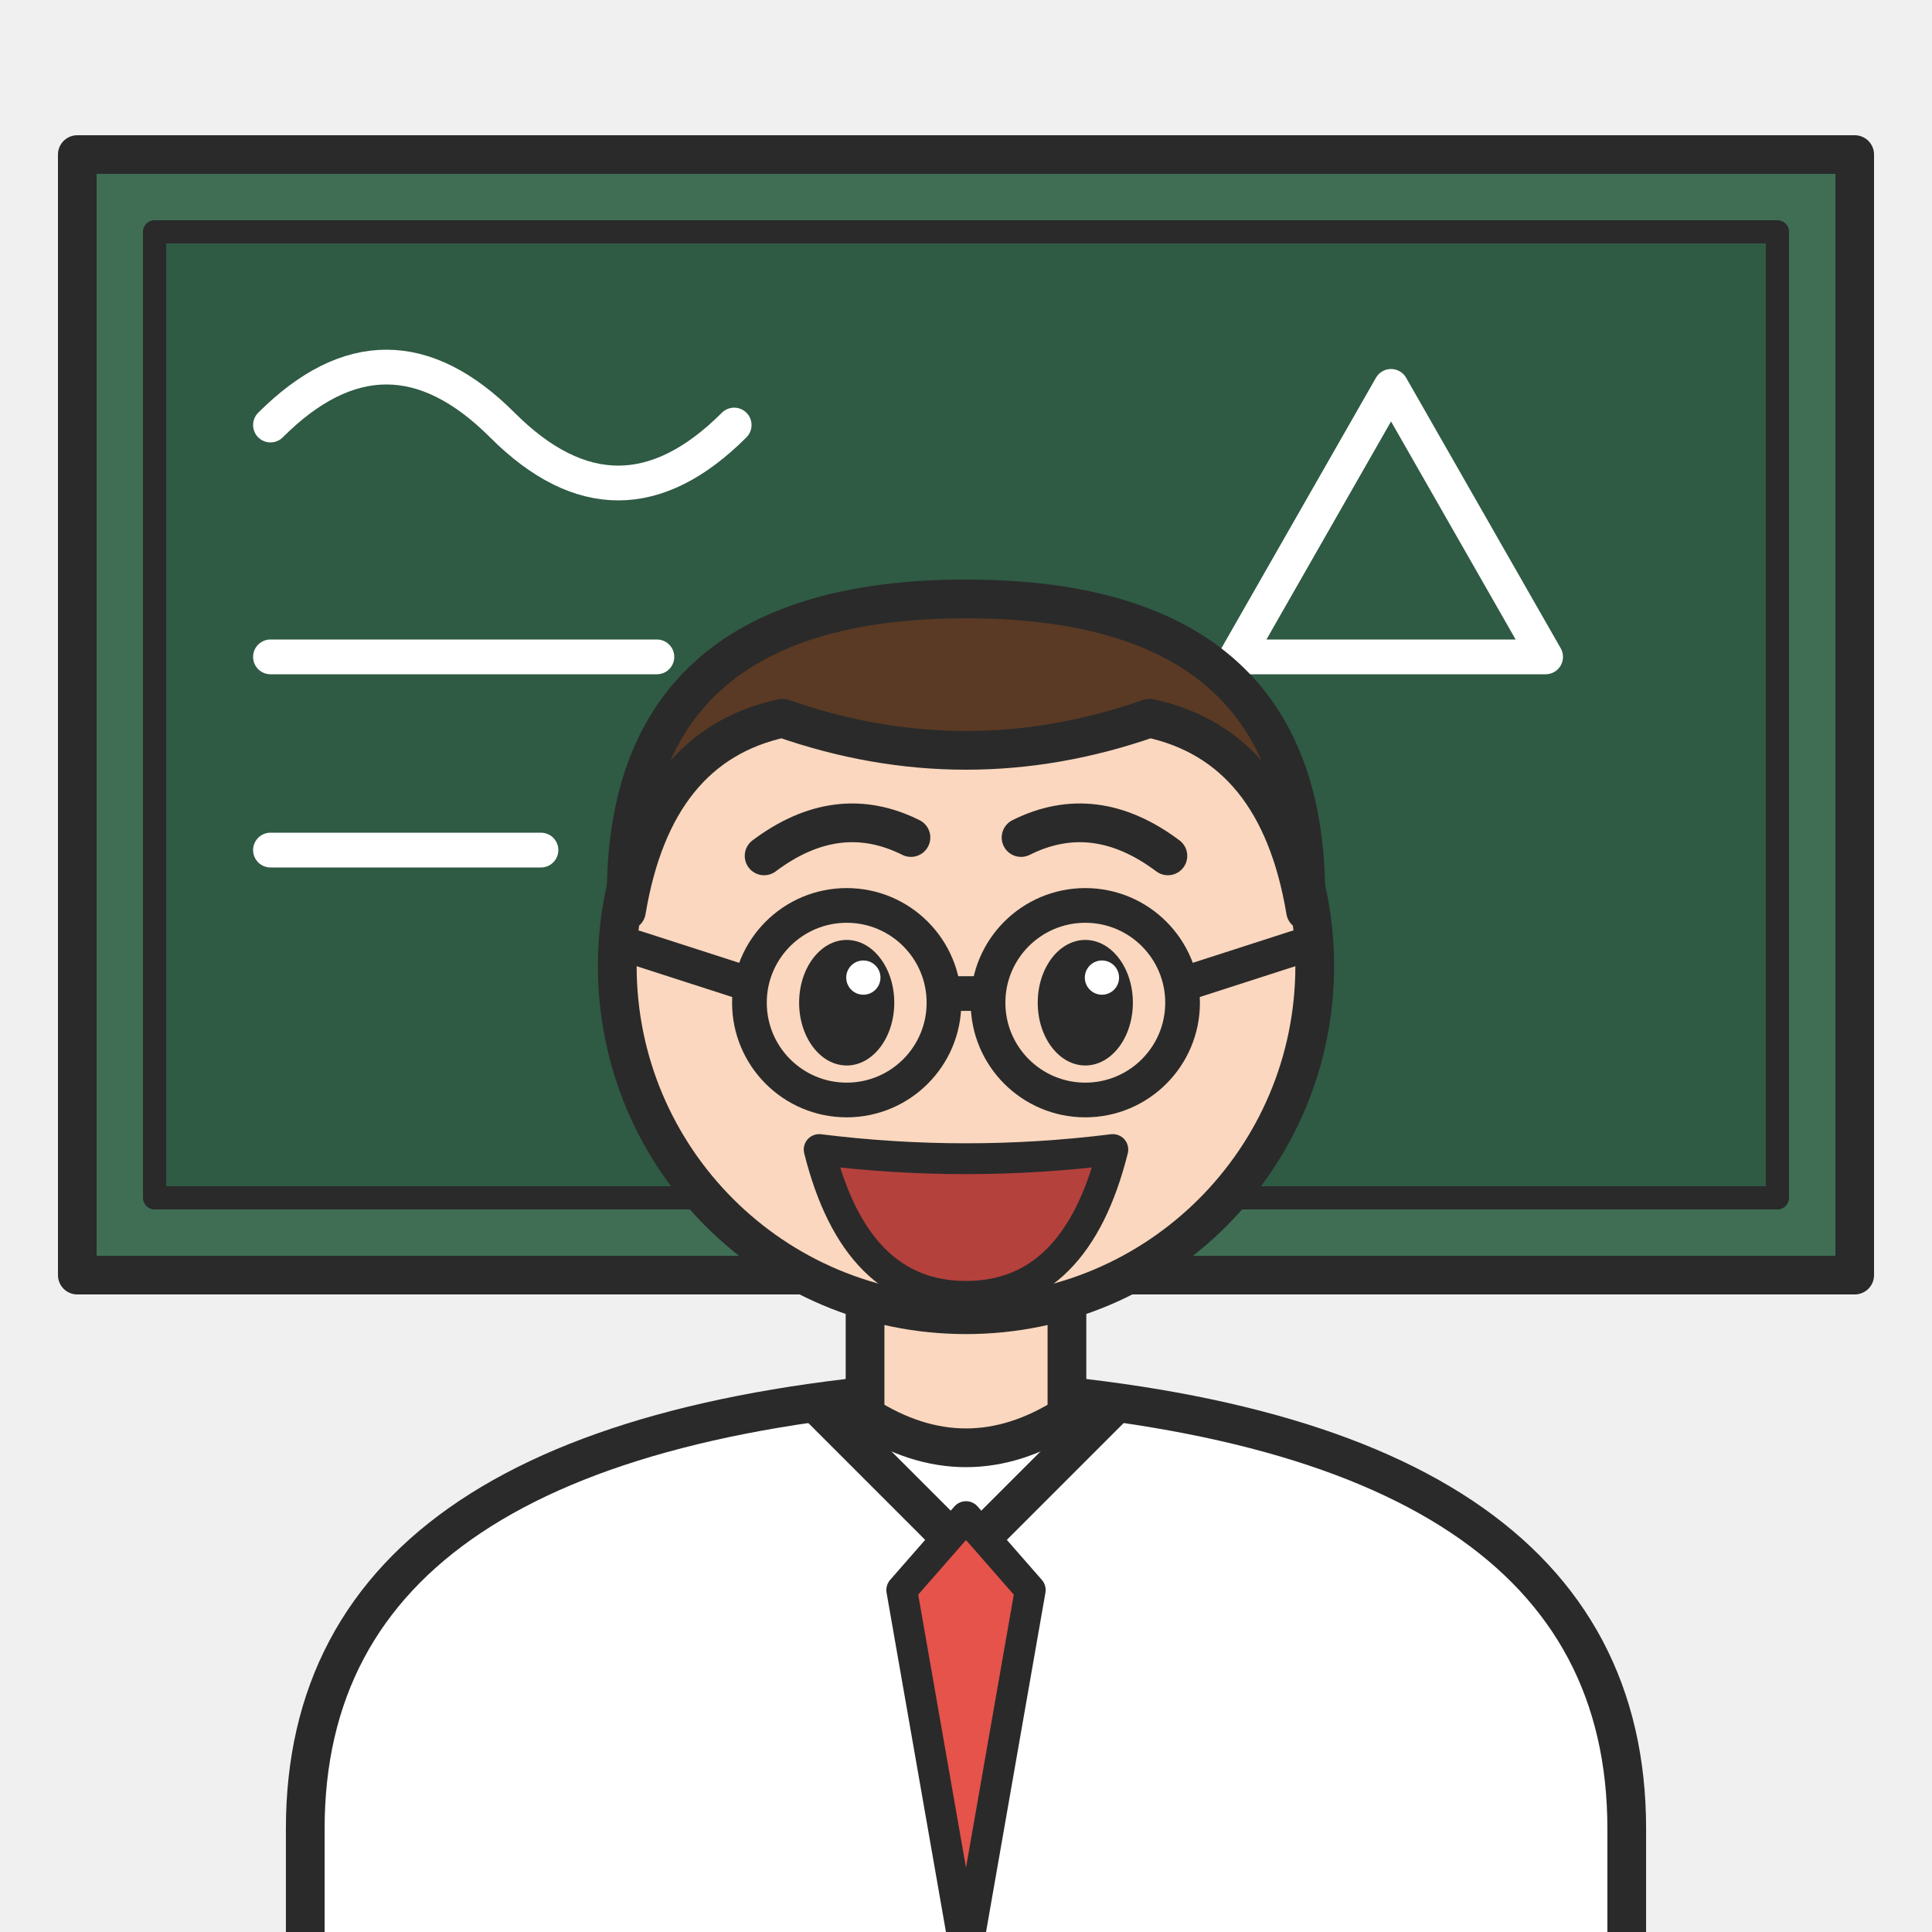
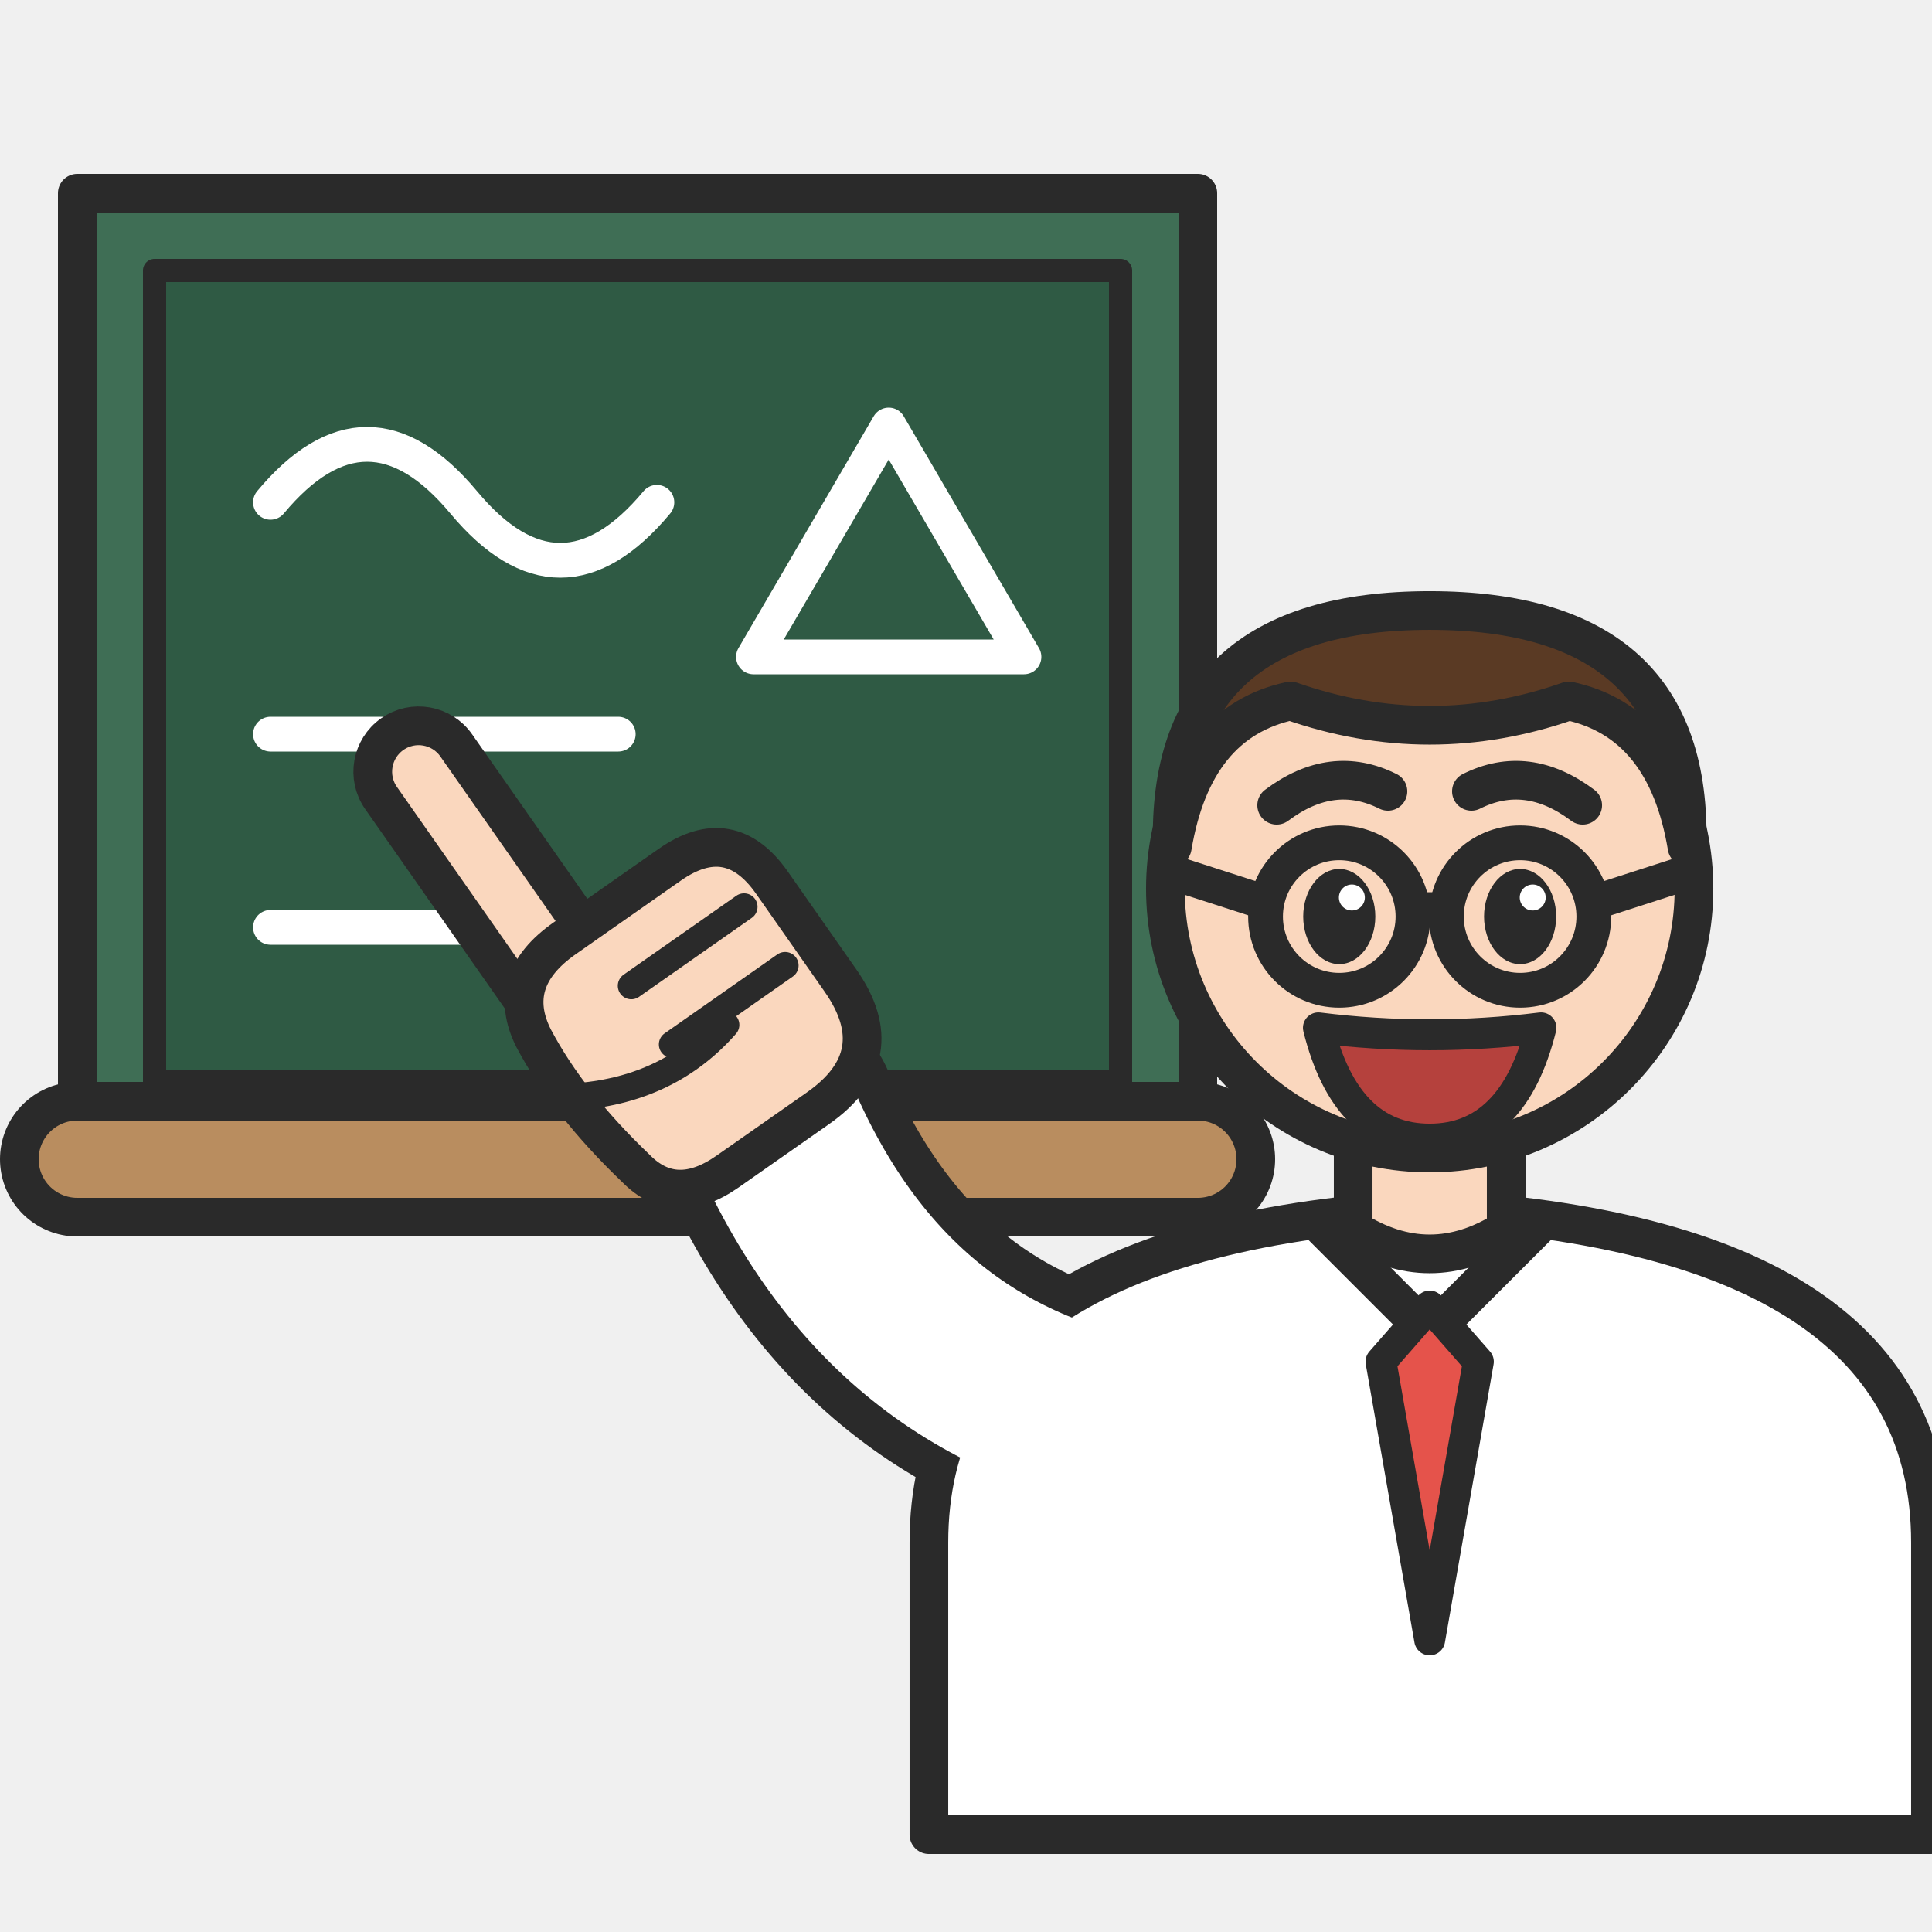
<svg xmlns="http://www.w3.org/2000/svg" viewBox="0 0 100 100" width="512" height="512" stroke-linecap="round" stroke-linejoin="round" role="img" aria-label="učiteľ">
-   <path d="M4 8 H96 V66 H4 Z" fill="#3F6E55" stroke="#2A2A2A" stroke-width="2" />
-   <path d="M8 12 H92 V62 H8 Z" fill="#2F5A44" stroke="#2A2A2A" stroke-width="1.2" />
-   <path d="M14 22 Q20 16 26 22 T38 22" fill="none" stroke="#FFFFFF" stroke-width="1.8" />
-   <path d="M14 34 H34 M14 44 H28" fill="none" stroke="#FFFFFF" stroke-width="1.8" />
-   <path d="M72 20 L80 34 H64 Z" fill="none" stroke="#FFFFFF" stroke-width="1.8" />
-   <g transform="translate(50 50) scale(0.95) translate(-50 -36)">
-     <path d="M14 104 V83 Q14 61 50 59 Q86 61 86 83 V104 Z" fill="#FFFFFF" stroke="#2A2A2A" stroke-width="2.11" />
-     <path d="M42 60 L50 68 L58 60" fill="#FFFFFF" stroke="#2A2A2A" stroke-width="2.11" />
-     <path d="M50 66 L46.5 70 L50 90 L53.5 70 Z" fill="#E5534B" stroke="#2A2A2A" stroke-width="1.68" />
-     <path d="M44.5 51 V60.5 Q50 64 55.5 60.5 V51" fill="#FAD7BE" stroke="#2A2A2A" stroke-width="2.11" />
-     <circle cx="50" cy="36" r="19" fill="#FAD7BE" stroke="#2A2A2A" stroke-width="2.11" />
-     <path d="M31.5 33 Q31 16 50 16 Q69 16 68.5 33 Q67 24 60 22.5 Q50 26 40 22.5 Q33 24 31.5 33 Z" fill="#5A3A24" stroke="#2A2A2A" stroke-width="2.11" />
-     <path d="M39 30 Q43 27 47 29" fill="none" stroke="#2A2A2A" stroke-width="2.11" />
-     <path d="M53 29 Q57 27 61 30" fill="none" stroke="#2A2A2A" stroke-width="2.11" />
+   <path d="M4 10 H62 V60 H4 Z" fill="#3F6E55" stroke="#2A2A2A" stroke-width="2" />
+   <path d="M8 14 H58 V56 H8 Z" fill="#2F5A44" stroke="#2A2A2A" stroke-width="1.2" />
+   <path d="M14 26 Q19 20 24 26 T34 26" fill="none" stroke="#FFFFFF" stroke-width="1.8" />
+   <path d="M14 38 H32 M14 48 H26" fill="none" stroke="#FFFFFF" stroke-width="1.8" />
+   <path d="M46 22 L53 34 H39 Z" fill="none" stroke="#FFFFFF" stroke-width="1.8" />
+   <path d="M4 60 H62" fill="none" stroke="#2A2A2A" stroke-width="8" />
+   <path d="M4 60 H62" fill="none" stroke="#B98D5F" stroke-width="4" />
+   <path d="M60 74 Q46 72 40 58" fill="none" stroke="#2A2A2A" stroke-width="13" />
+   <g transform="translate(74 46) scale(0.72) translate(-50 -36)">
+     <path d="M14 104 V83 Q14 61 50 59 Q86 61 86 83 V104 Z" fill="#FFFFFF" stroke="#2A2A2A" stroke-width="2.78" />
+     <path d="M42 60 L50 68 L58 60" fill="#FFFFFF" stroke="#2A2A2A" stroke-width="2.78" />
+     <path d="M50 66 L46.5 70 L50 90 L53.5 70 Z" fill="#E5534B" stroke="#2A2A2A" stroke-width="2.22" />
+     <path d="M44.5 51 V60.5 Q50 64 55.5 60.5 V51" fill="#FAD7BE" stroke="#2A2A2A" stroke-width="2.78" />
+     <circle cx="50" cy="36" r="19" fill="#FAD7BE" stroke="#2A2A2A" stroke-width="2.78" />
+     <path d="M31.5 33 Q31 16 50 16 Q69 16 68.5 33 Q67 24 60 22.5 Q50 26 40 22.5 Q33 24 31.5 33 Z" fill="#5A3A24" stroke="#2A2A2A" stroke-width="2.78" />
+     <path d="M39 30 Q43 27 47 29" fill="none" stroke="#2A2A2A" stroke-width="2.78" />
+     <path d="M53 29 Q57 27 61 30" fill="none" stroke="#2A2A2A" stroke-width="2.78" />
    <ellipse cx="43.5" cy="38.0" rx="2.592" ry="3.42" fill="#2A2A2A" stroke="#2A2A2A" stroke-width="0.0" />
    <circle cx="44.407" cy="36.632" r="0.933" fill="#FFFFFF" stroke="#2A2A2A" stroke-width="0.0" />
    <ellipse cx="56.5" cy="38.0" rx="2.592" ry="3.42" fill="#2A2A2A" stroke="#2A2A2A" stroke-width="0.0" />
    <circle cx="57.407" cy="36.632" r="0.933" fill="#FFFFFF" stroke="#2A2A2A" stroke-width="0.0" />
-     <path d="M42 46 Q50 47 58 46 Q56 54 50 54 Q44 54 42 46 Z" fill="#B5413D" stroke="#2A2A2A" stroke-width="1.68" />
-     <circle cx="43.5" cy="38" r="5.3" fill="none" stroke="#2A2A2A" stroke-width="1.89" />
-     <circle cx="56.5" cy="38" r="5.3" fill="none" stroke="#2A2A2A" stroke-width="1.89" />
-     <path d="M48.8 37.5 H51.2 M38.2 37 L32 35 M61.8 37 L68 35" fill="none" stroke="#2A2A2A" stroke-width="1.89" />
+     <path d="M42 46 Q50 47 58 46 Q56 54 50 54 Q44 54 42 46 Z" fill="#B5413D" stroke="#2A2A2A" stroke-width="2.22" />
+     <circle cx="43.5" cy="38" r="5.3" fill="none" stroke="#2A2A2A" stroke-width="2.5" />
+     <circle cx="56.5" cy="38" r="5.3" fill="none" stroke="#2A2A2A" stroke-width="2.5" />
+     <path d="M48.8 37.5 H51.2 M38.2 37 L32 35 M61.8 37 L68 35" fill="none" stroke="#2A2A2A" stroke-width="2.5" />
+   </g>
+   <path d="M60 74 Q46 72 40 58" fill="none" stroke="#FFFFFF" stroke-width="9" />
+   <g transform="translate(40 59) rotate(-35) scale(0.95 0.95)">
+     <rect x="-6.8" y="-30" width="5" height="19" rx="2.5" fill="#FAD7BE" stroke="#2A2A2A" stroke-width="2.11" />
+     <path d="M-7 -3 Q-8 -8 -7.5 -12 Q-7 -15.5 -3 -15.5 H4 Q8 -15.5 8 -11.5 V-5 Q8 0 3 0 H-3 Q-6.5 0 -7 -3 Z" fill="#FAD7BE" stroke="#2A2A2A" stroke-width="2.11" />
+     <path d="M-1.5 -11.3 H6 M-1.5 -7.4 H6" fill="none" stroke="#2A2A2A" stroke-width="1.47" />
+     <path d="M-7.3 -8 Q-3 -5.5 1.5 -6.6" fill="none" stroke="#2A2A2A" stroke-width="1.47" />
  </g>
</svg>
